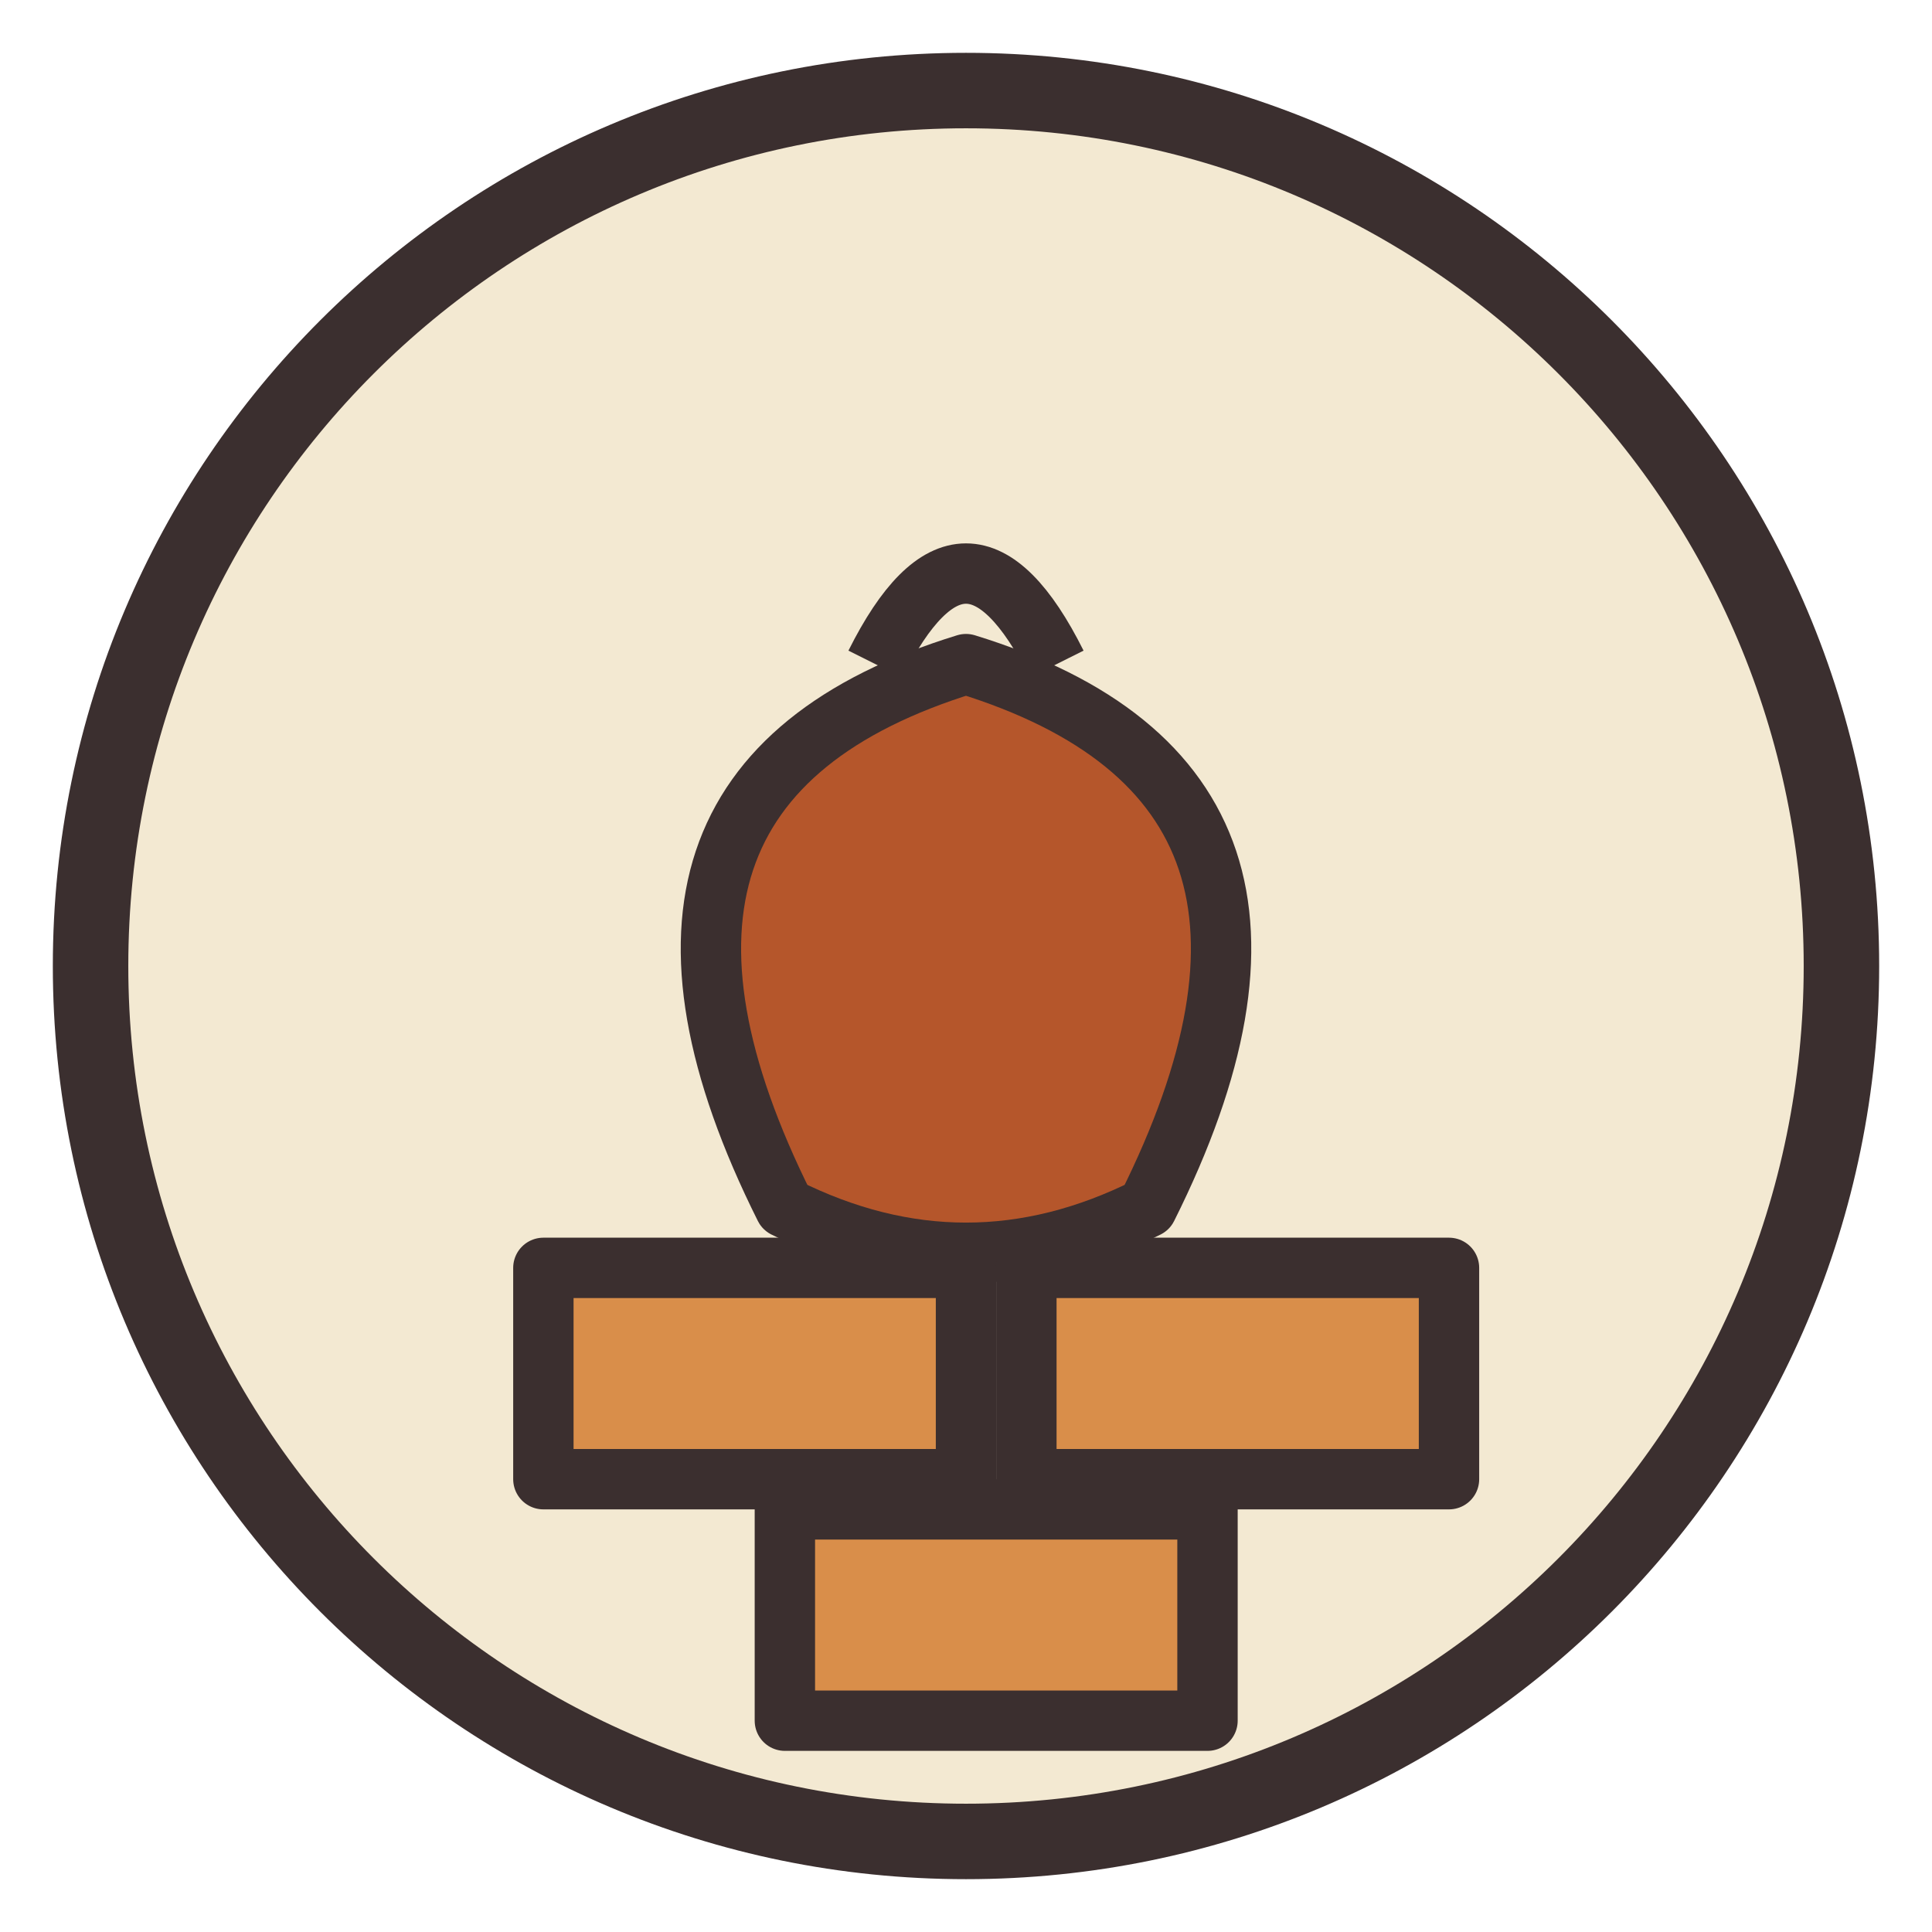
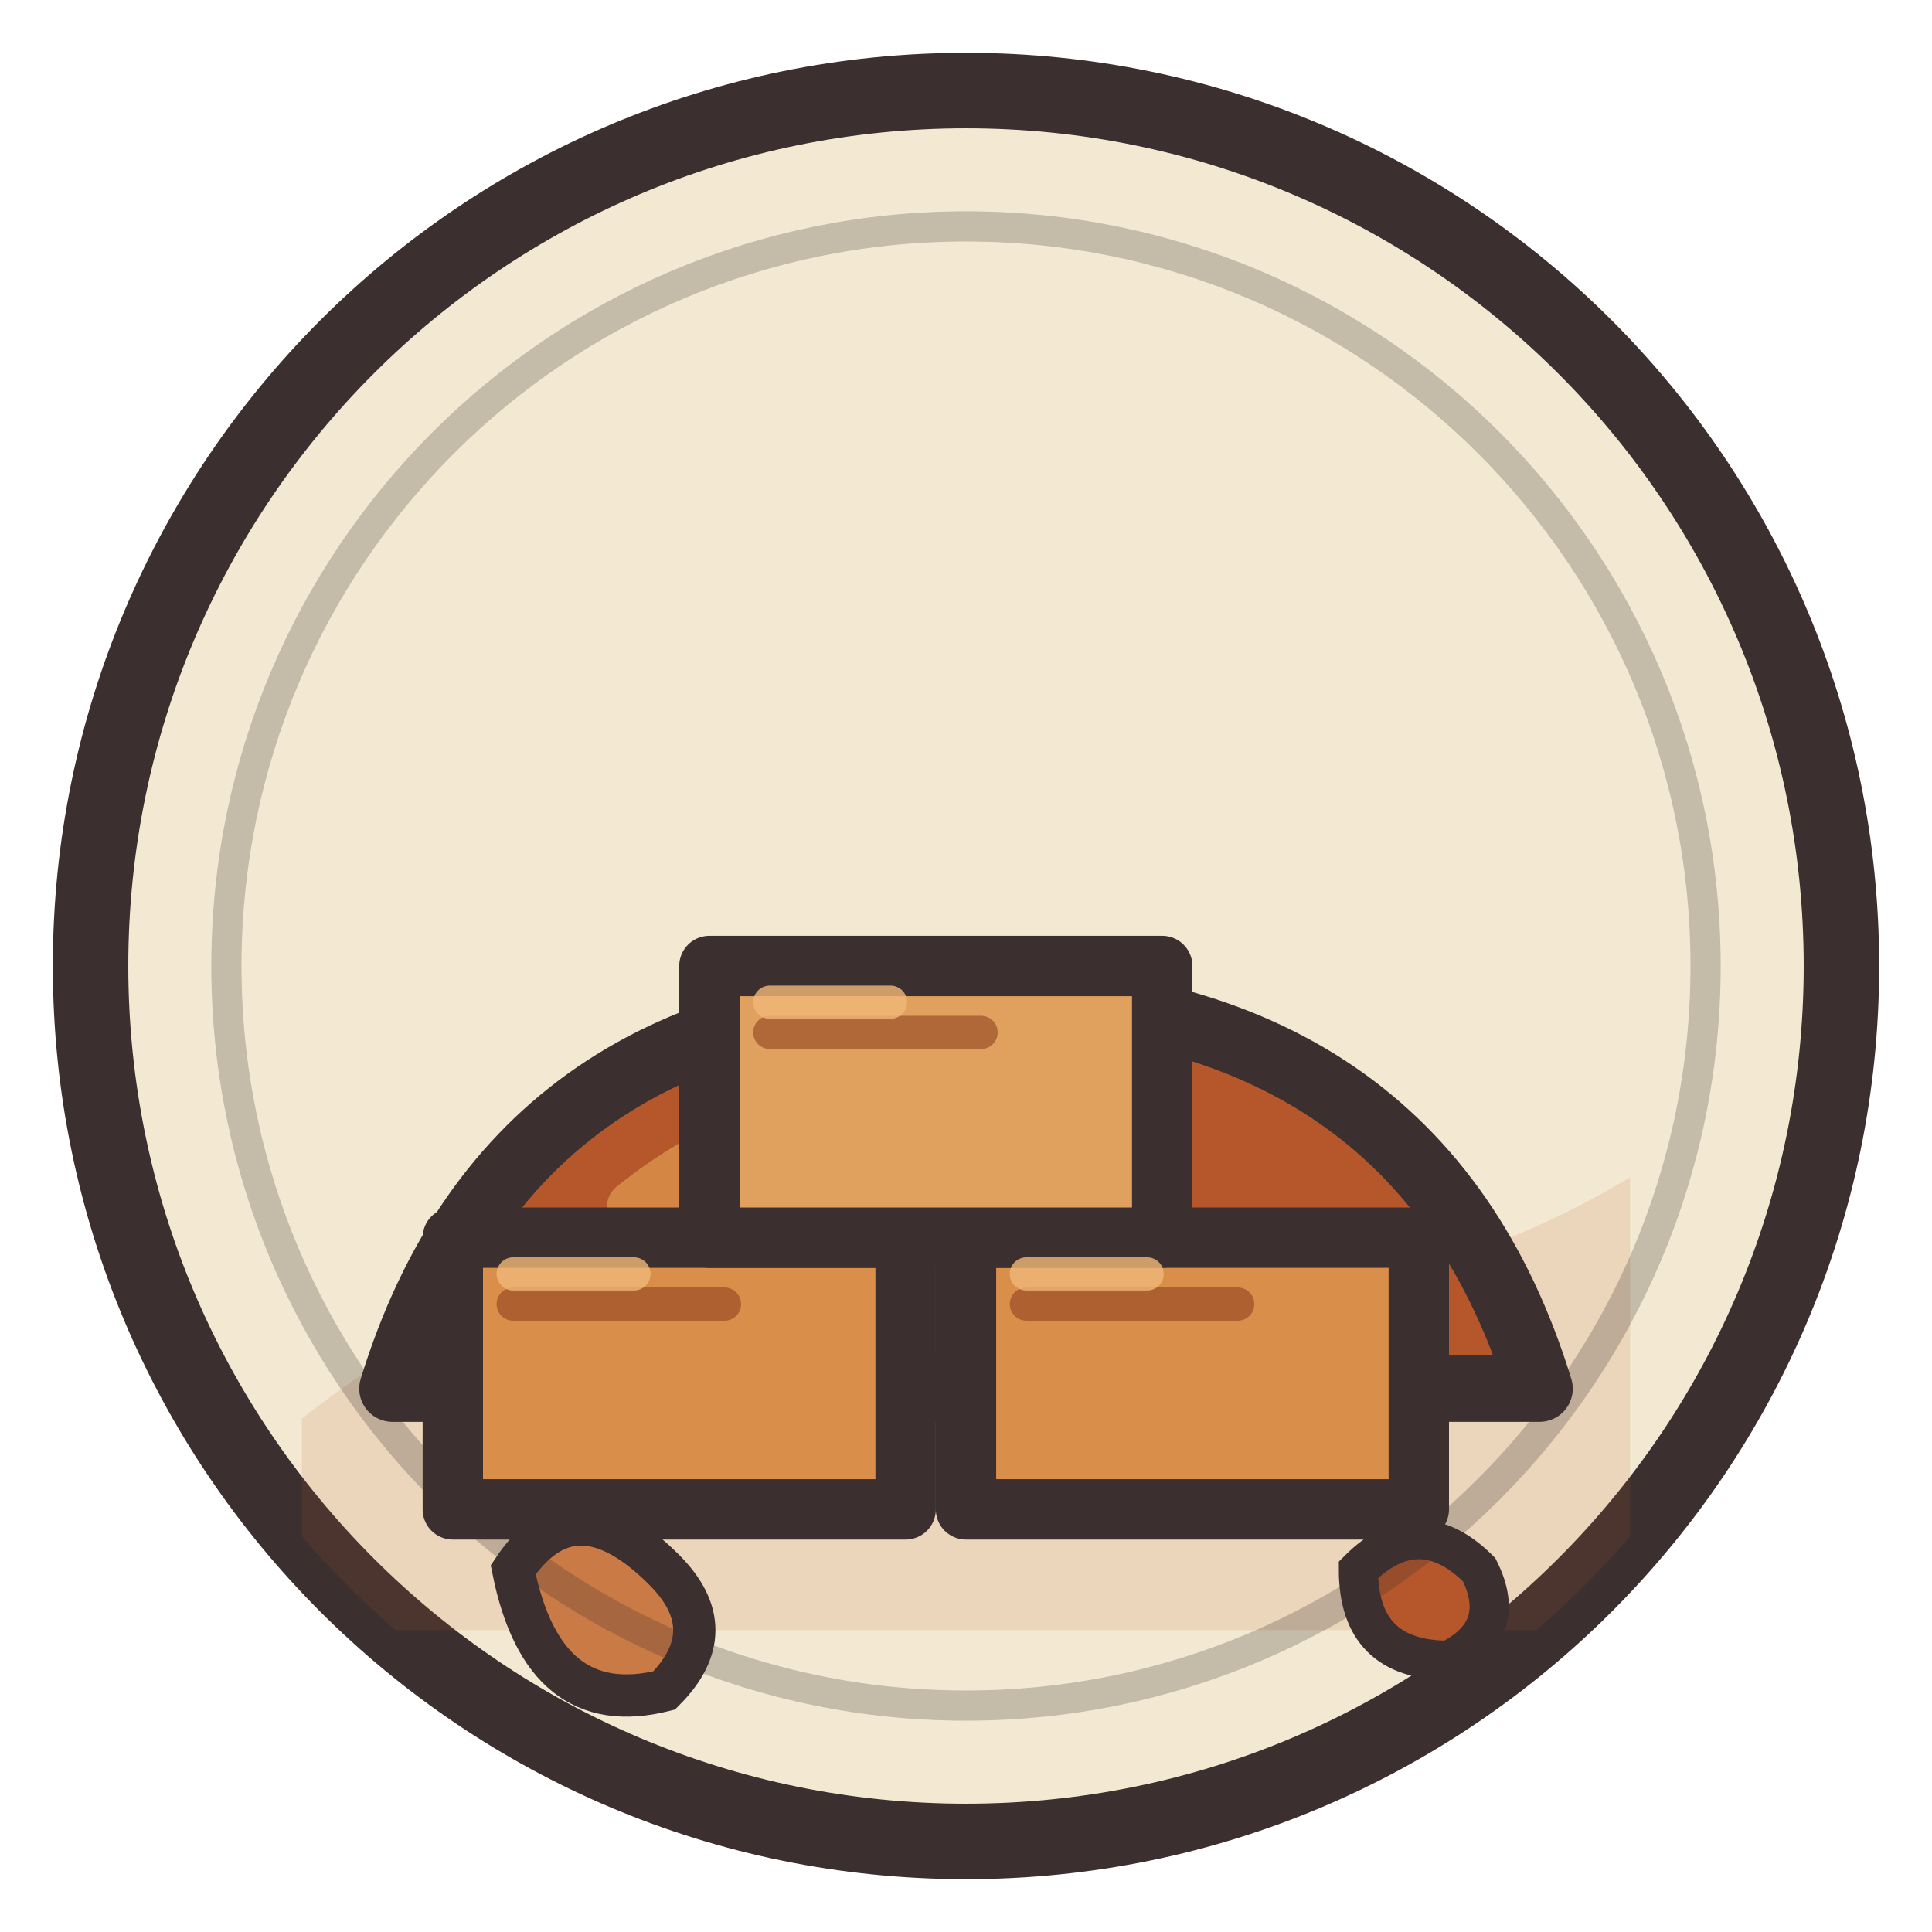
<svg xmlns="http://www.w3.org/2000/svg" viewBox="0 0 64 64">
+   <defs>
+     <clipPath id="badge">
+       <circle cx="32" cy="32" r="29" />
+     </clipPath>
+   </defs>
  <circle cx="32" cy="32" r="29" fill="#F3E9D2" stroke="#3B2F2F" stroke-width="2.5" />
-   <g stroke="#3B2F2F" stroke-width="2" stroke-linejoin="round">
-     <path d="M26 40 q-7 -14 6 -18 q13 4 6 18 q-6 3 -12 0 Z" fill="#B5562B" />
-     <path d="M29 22 q3 -6 6 0" fill="none" />
-     <rect x="18" y="42" width="14" height="7" fill="#D98E4A" />
-     <rect x="34" y="42" width="14" height="7" fill="#D98E4A" />
-     <rect x="26" y="50" width="14" height="7" fill="#D98E4A" />
+   <g clip-path="url(#badge)">
+     <path d="M10 47 Q20 39 32 42 Q44 45 54 39 V54 H10 Z" fill="#B5562B" opacity=".14" />
+     <path d="M13 46 Q17 33 32 33 Q47 33 51 46 Z" fill="#B5562B" stroke="#3B2F2F" stroke-width="2.2" stroke-linejoin="round" />
+     <path d="M21 40 q5 -4 11 -3" stroke="#D98E4A" stroke-width="1.8" fill="none" opacity=".85" stroke-linecap="round" />
+     <g stroke="#3B2F2F" stroke-linejoin="round">
+       <rect x="15" y="41" width="15" height="9" fill="#D98E4A" stroke-width="2" />
+       <rect x="32" y="41" width="15" height="9" fill="#D98E4A" stroke-width="2" />
+       <rect x="23.5" y="32" width="15" height="9" fill="#E0A05E" stroke-width="2" />
+       <path d="M17 43.2 h7 M34 43.2 h7 M25.5 34.2 h7" stroke="#8A3A1B" stroke-width="1.1" opacity=".55" stroke-linecap="round" />
+       <path d="M17 42.2 h4 M34 42.2 h4 M25.5 33.2 h4" stroke="#F0B878" stroke-width="1.1" opacity=".8" stroke-linecap="round" />
+     </g>
+     <path d="M17 52 q2 -3 5 0 q2 2 0 4 q-4 1 -5 -4 Z" fill="#C97A45" stroke="#3B2F2F" stroke-width="1.4" />
+     <path d="M45 52 q2 -2 4 0 q1 2 -1 3 q-3 0 -3 -3 Z" fill="#B5562B" stroke="#3B2F2F" stroke-width="1.3" />
  </g>
+   <circle cx="32" cy="32" r="24.5" fill="none" stroke="#3B2F2F" stroke-width="1" opacity=".25" />
</svg>
